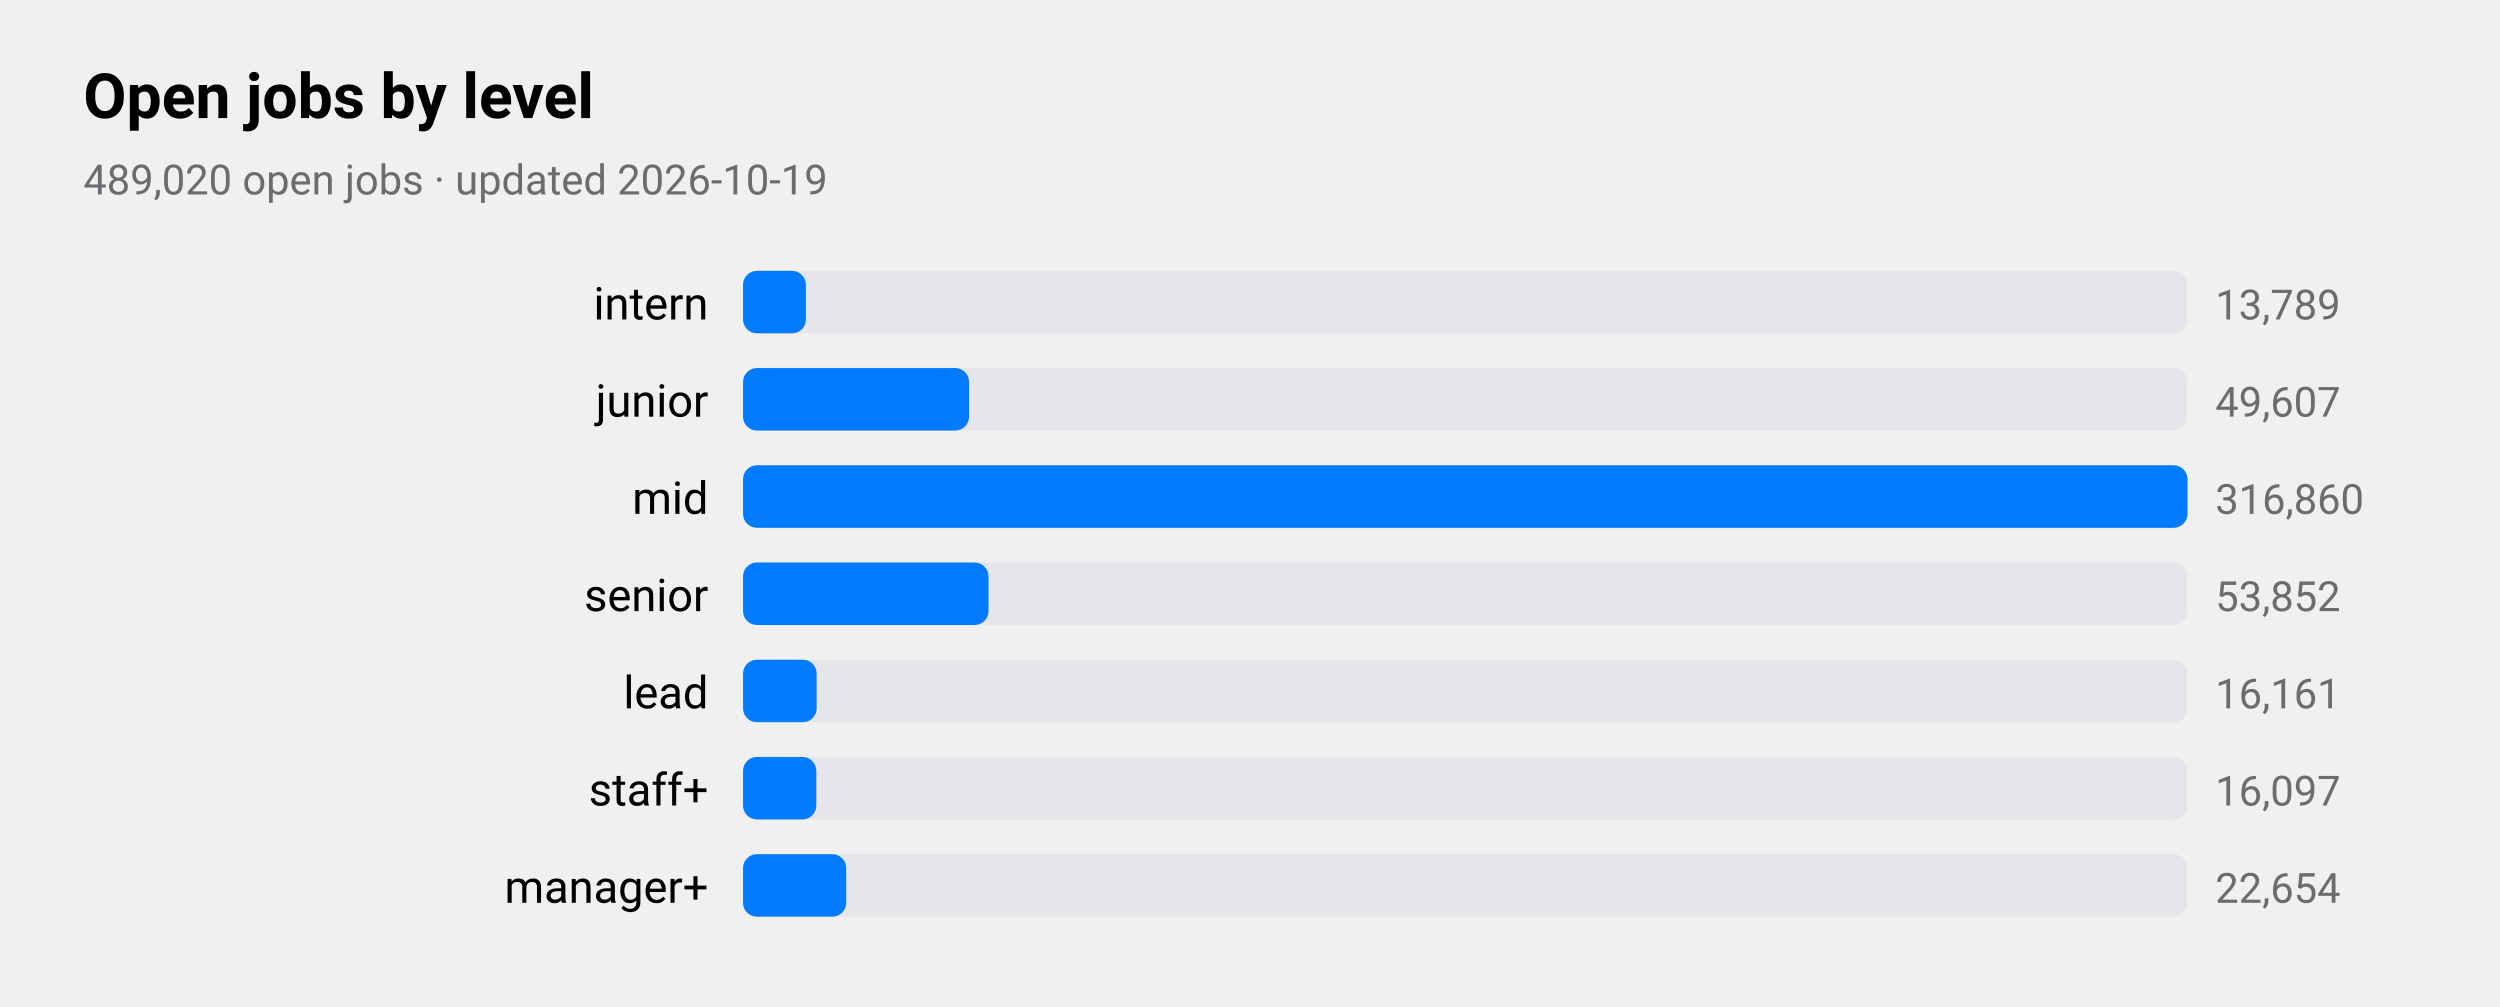
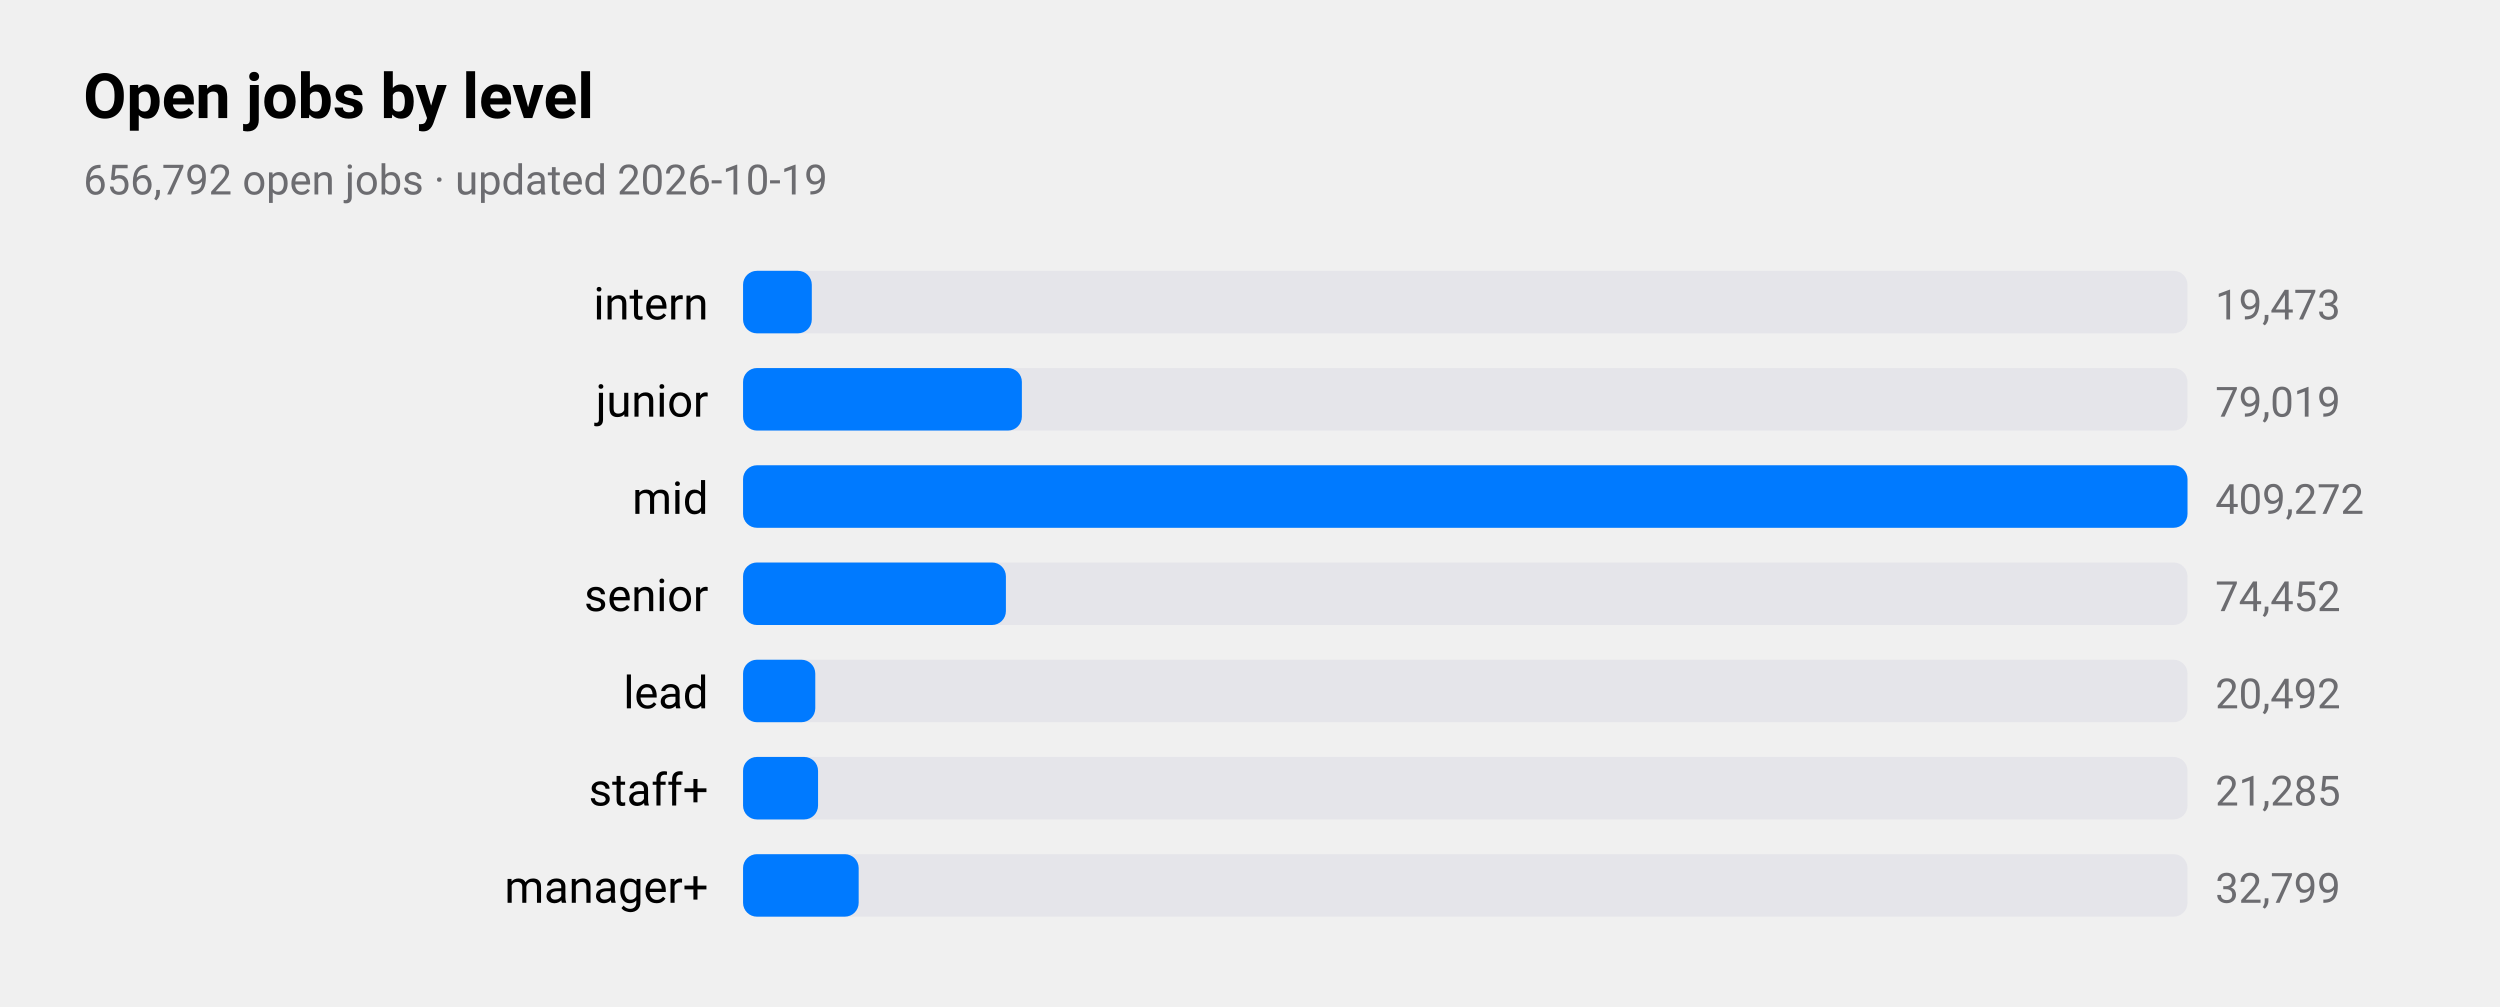
<svg xmlns="http://www.w3.org/2000/svg" viewBox="0 0 720 290" width="720" height="290" role="img" aria-label="Open jobs by level">
  <style>
text{font-family:-apple-system,BlinkMacSystemFont,"SF Pro Text","Helvetica Neue","Segoe UI",Roboto,sans-serif;fill:#000}
.sub,.val,.axis{fill:#6c6c70}.bar{fill:#007aff}.track{fill:#e5e5ea}.grid{stroke:#d1d1d6}
.l1{fill:none;stroke:#007aff;stroke-width:2.5}.d1{fill:#007aff}.l2{fill:none;stroke:#ff9500;stroke-width:2.5}.d2{fill:#ff9500}
.l3{fill:none;stroke:#34c759;stroke-width:2.5}.d3{fill:#34c759}.l4{fill:none;stroke:#af52de;stroke-width:2.5}.d4{fill:#af52de}
.l5{fill:none;stroke:#ff3b30;stroke-width:2.5}.d5{fill:#ff3b30}.l6{fill:none;stroke:#00b8d4;stroke-width:2.5}.d6{fill:#00b8d4}
@media(prefers-color-scheme:dark){text{fill:#fff}.sub,.val,.axis{fill:#98989d}.bar{fill:#0a84ff}.track{fill:#2c2c2e}.grid{stroke:#38383a}
.l1{stroke:#0a84ff}.d1{fill:#0a84ff}.l2{stroke:#ff9f0a}.d2{fill:#ff9f0a}
.l3{stroke:#30d158}.d3{fill:#30d158}.l4{stroke:#bf5af2}.d4{fill:#bf5af2}.l5{stroke:#ff453a}.d5{fill:#ff453a}.l6{stroke:#40cbe0}.d6{fill:#40cbe0}}
</style>
  <text x="24" y="34" font-size="18" font-weight="600">Open jobs by level</text>
-   <text class="sub" x="24" y="56" font-size="12">489,020 open jobs · updated 2026-10-19</text>
+   <text class="sub" x="24" y="56" font-size="12">656,792 open jobs · updated 2026-10-19</text>
  <text x="204" y="92" font-size="13" text-anchor="end">intern</text>
  <rect class="track" x="214" y="78" width="416" height="18" rx="4" />
-   <rect class="bar" x="214" y="78" width="18.1" height="18" rx="4" />
-   <text class="val" x="638" y="92" font-size="12">13,789</text>
+   <rect class="bar" x="214" y="78" width="19.8" height="18" rx="4" />
+   <text class="val" x="638" y="92" font-size="12">19,473</text>
  <text x="204" y="120" font-size="13" text-anchor="end">junior</text>
  <rect class="track" x="214" y="106" width="416" height="18" rx="4" />
-   <rect class="bar" x="214" y="106" width="65.1" height="18" rx="4" />
-   <text class="val" x="638" y="120" font-size="12">49,607</text>
+   <rect class="bar" x="214" y="106" width="80.3" height="18" rx="4" />
+   <text class="val" x="638" y="120" font-size="12">79,019</text>
  <text x="204" y="148" font-size="13" text-anchor="end">mid</text>
  <rect class="track" x="214" y="134" width="416" height="18" rx="4" />
  <rect class="bar" x="214" y="134" width="416.0" height="18" rx="4" />
-   <text class="val" x="638" y="148" font-size="12">316,860</text>
+   <text class="val" x="638" y="148" font-size="12">409,272</text>
  <text x="204" y="176" font-size="13" text-anchor="end">senior</text>
  <rect class="track" x="214" y="162" width="416" height="18" rx="4" />
-   <rect class="bar" x="214" y="162" width="70.7" height="18" rx="4" />
-   <text class="val" x="638" y="176" font-size="12">53,852</text>
+   <rect class="bar" x="214" y="162" width="75.7" height="18" rx="4" />
+   <text class="val" x="638" y="176" font-size="12">74,452</text>
  <text x="204" y="204" font-size="13" text-anchor="end">lead</text>
  <rect class="track" x="214" y="190" width="416" height="18" rx="4" />
-   <rect class="bar" x="214" y="190" width="21.2" height="18" rx="4" />
-   <text class="val" x="638" y="204" font-size="12">16,161</text>
+   <rect class="bar" x="214" y="190" width="20.8" height="18" rx="4" />
+   <text class="val" x="638" y="204" font-size="12">20,492</text>
  <text x="204" y="232" font-size="13" text-anchor="end">staff+</text>
  <rect class="track" x="214" y="218" width="416" height="18" rx="4" />
-   <rect class="bar" x="214" y="218" width="21.1" height="18" rx="4" />
-   <text class="val" x="638" y="232" font-size="12">16,097</text>
+   <rect class="bar" x="214" y="218" width="21.6" height="18" rx="4" />
+   <text class="val" x="638" y="232" font-size="12">21,285</text>
  <text x="204" y="260" font-size="13" text-anchor="end">manager+</text>
  <rect class="track" x="214" y="246" width="416" height="18" rx="4" />
-   <rect class="bar" x="214" y="246" width="29.7" height="18" rx="4" />
-   <text class="val" x="638" y="260" font-size="12">22,654</text>
+   <rect class="bar" x="214" y="246" width="33.3" height="18" rx="4" />
+   <text class="val" x="638" y="260" font-size="12">32,799</text>
</svg>
